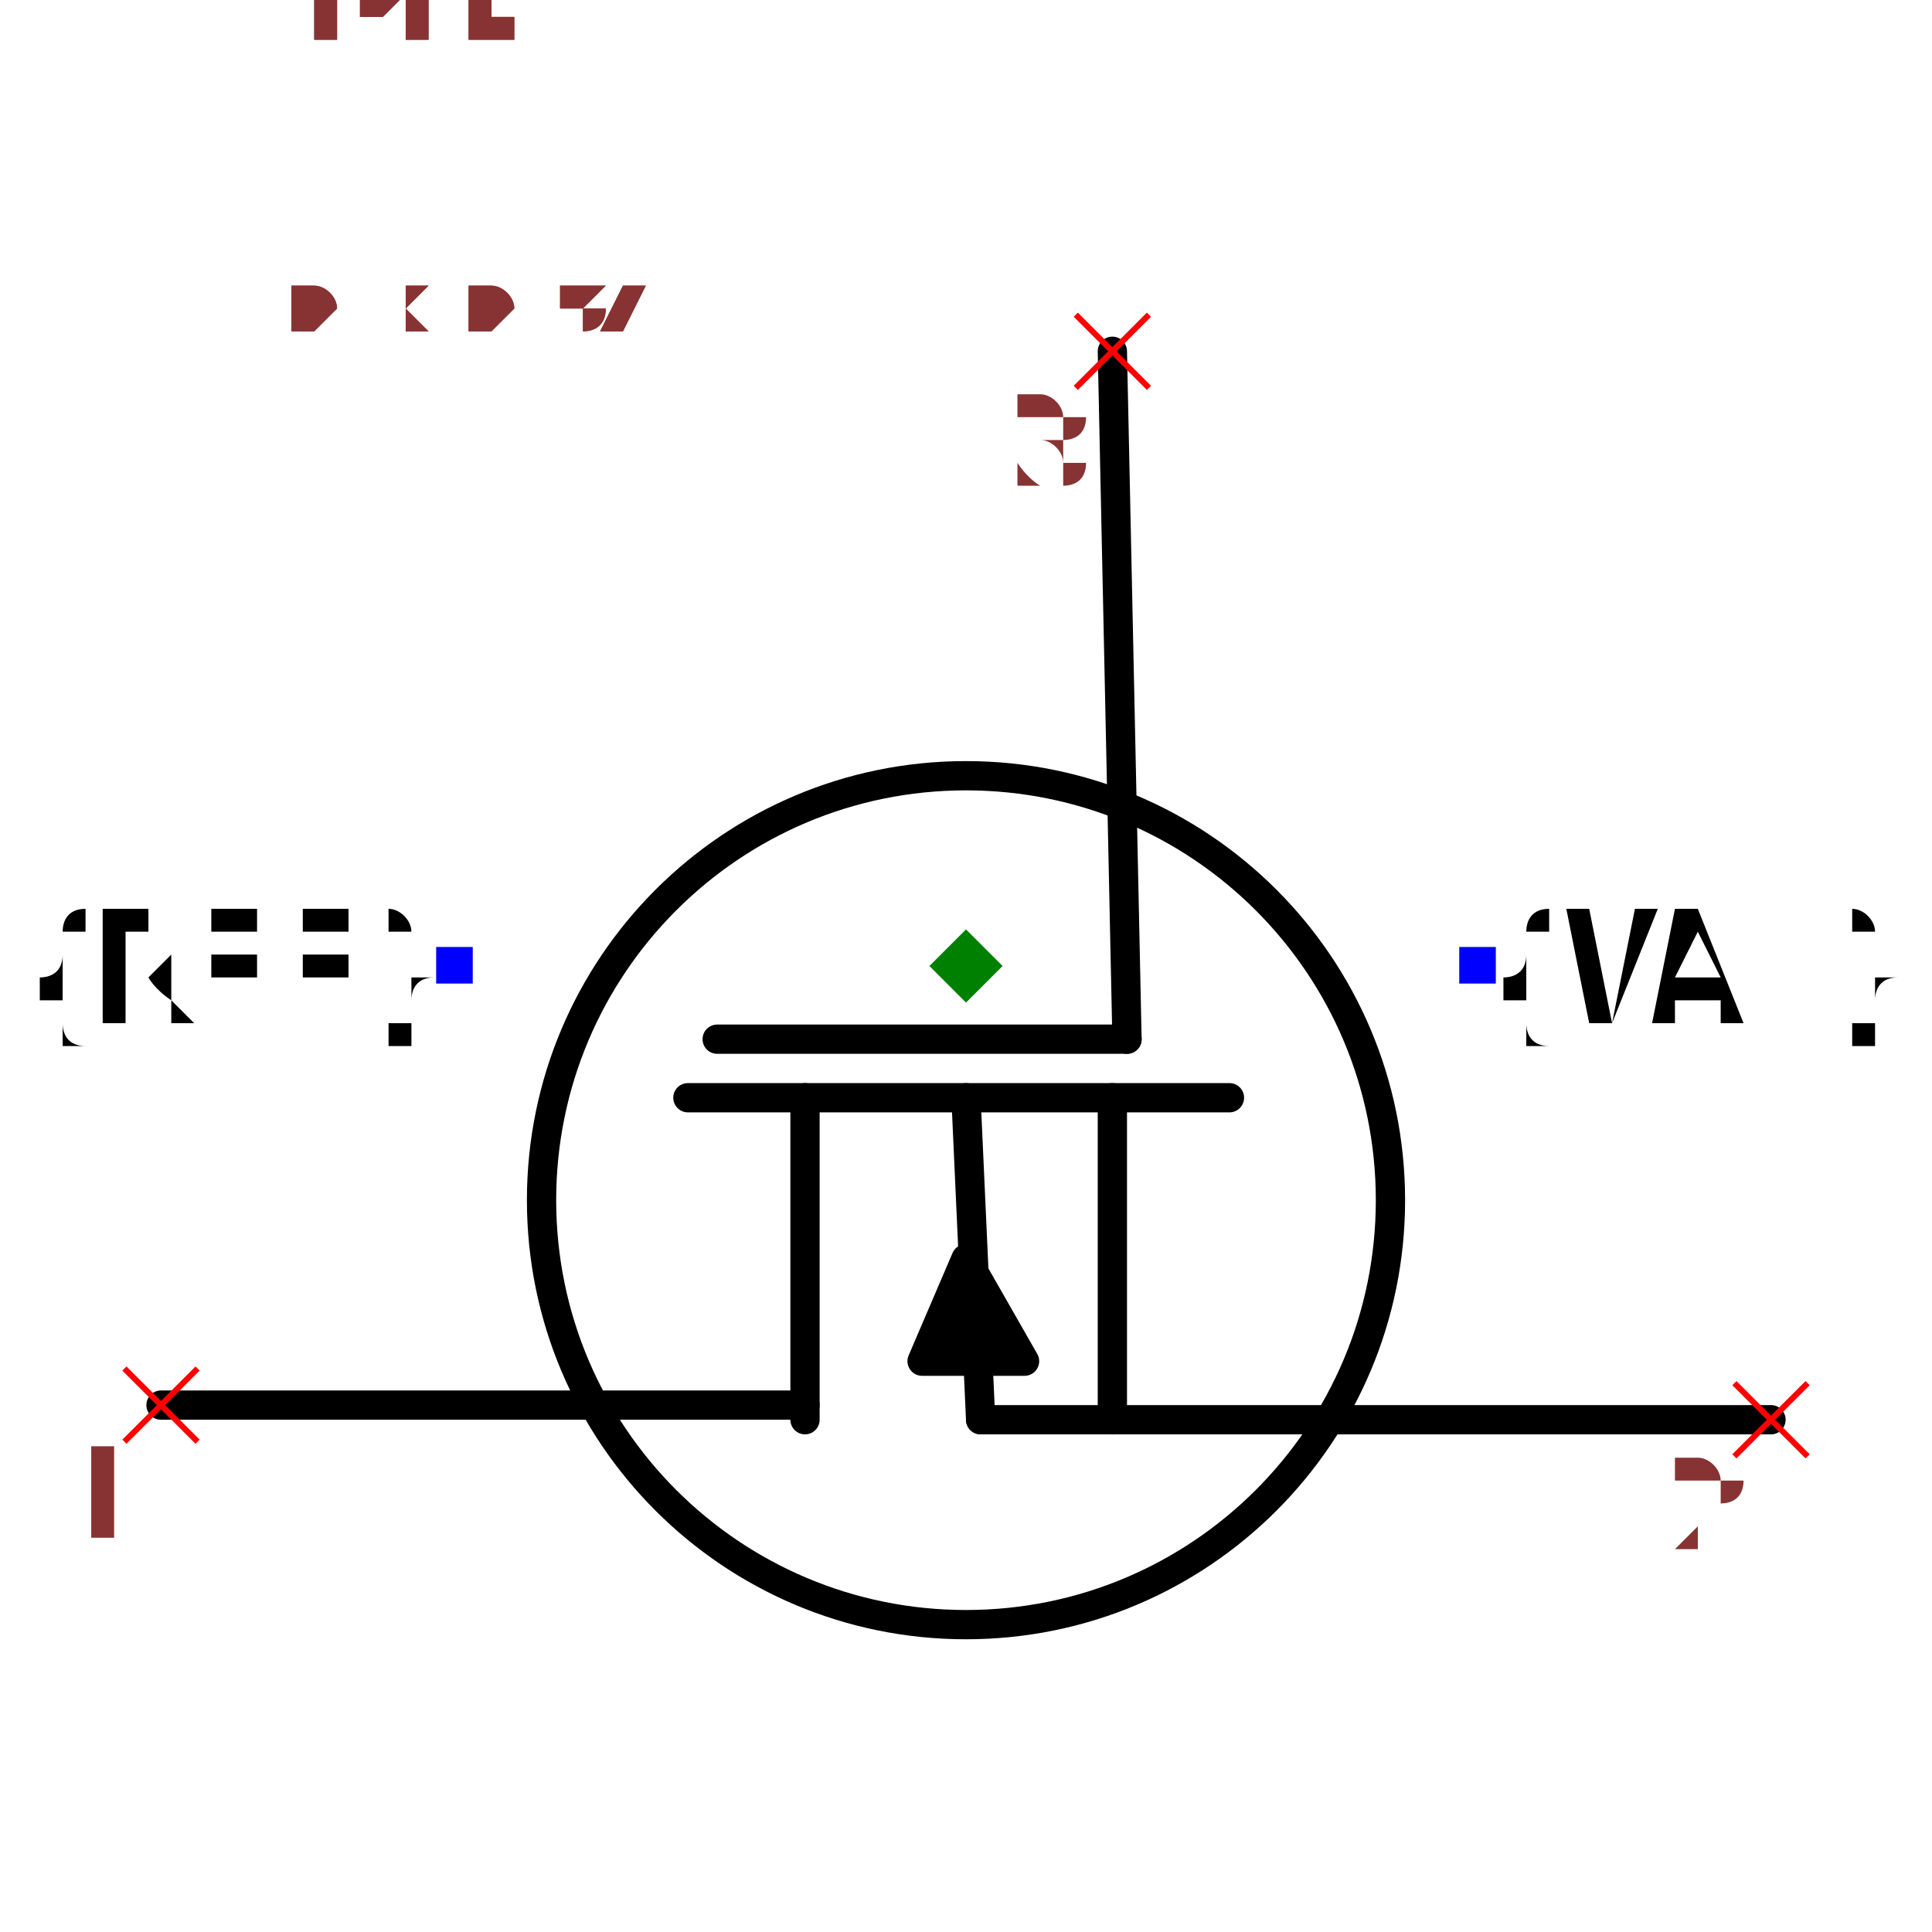
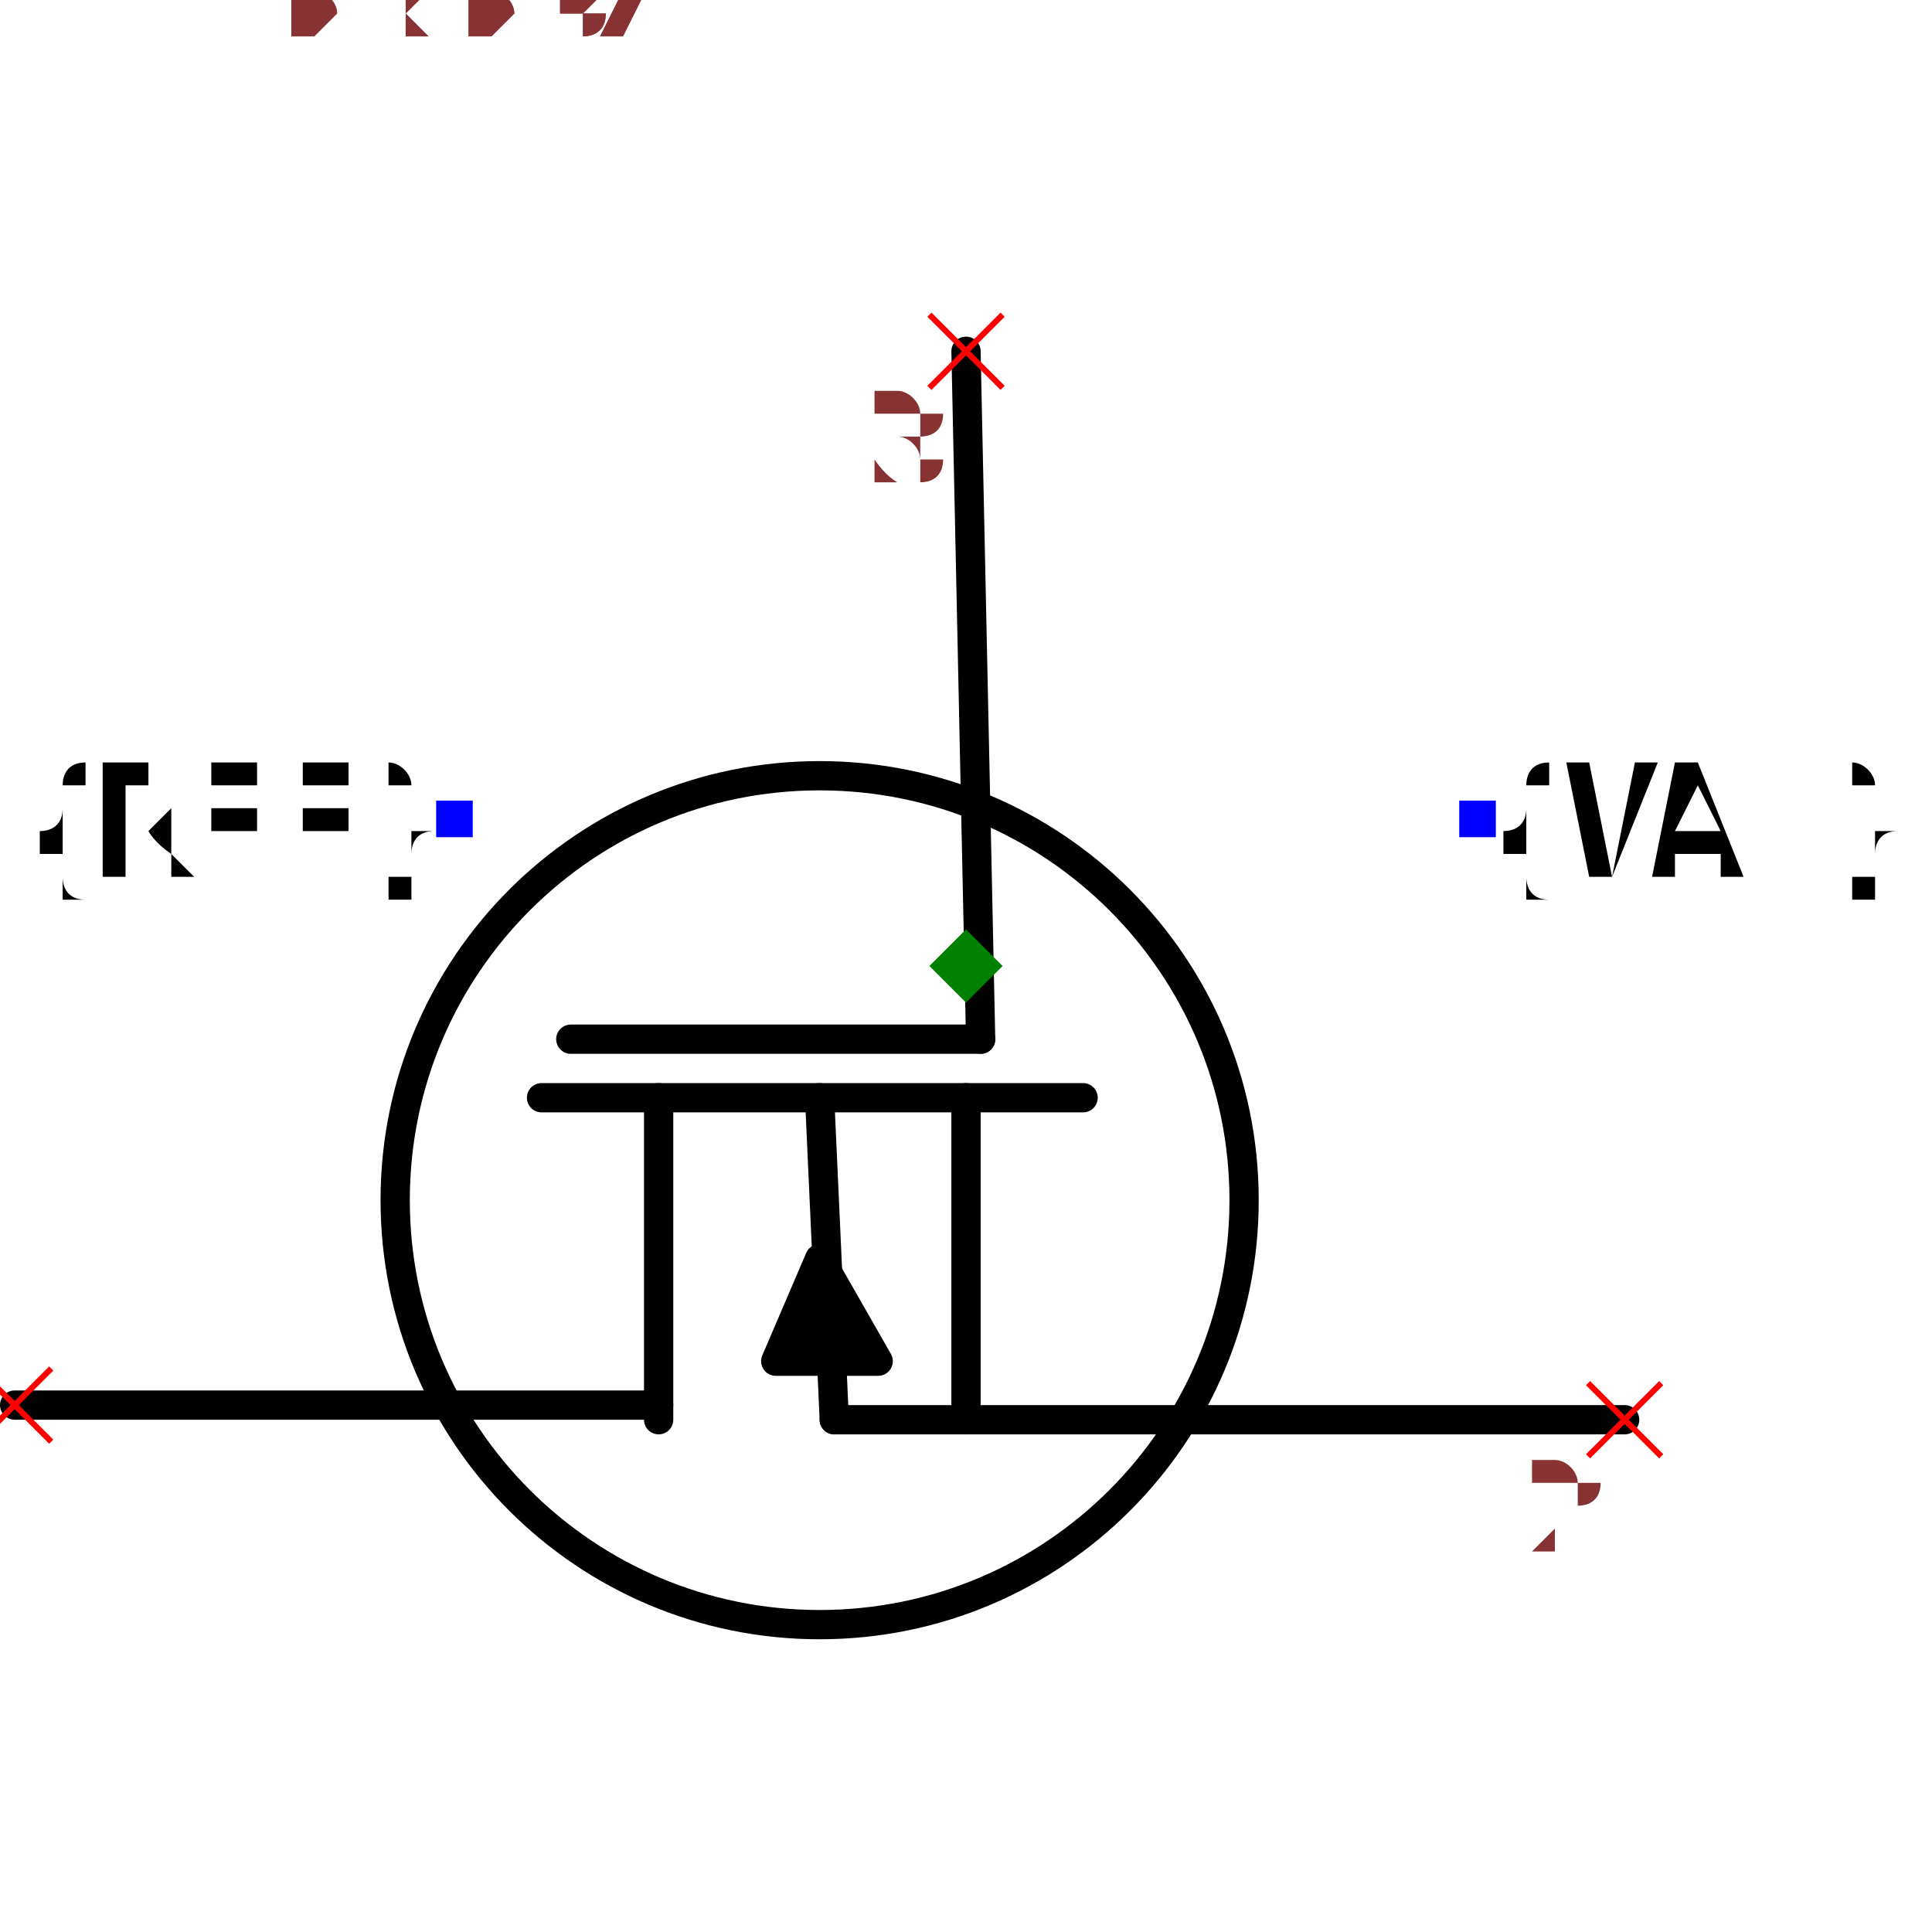
- <svg xmlns="http://www.w3.org/2000/svg" width="150" height="150" viewBox="-0.66 -0.522 1.32 1.044">
-   <path d="M0.1,-0.42 L0.11,0.05" fill="none" stroke="black" stroke-width="0.02" stroke-linecap="round" stroke-linejoin="round" />
-   <path d="M-0.19,0.09 L0.18,0.09" fill="none" stroke="black" stroke-width="0.02" stroke-linecap="round" stroke-linejoin="round" />
-   <path d="M-0.55,0.3 L-0.11,0.3" fill="none" stroke="black" stroke-width="0.02" stroke-linecap="round" stroke-linejoin="round" />
-   <path d="M0.55,0.31 L0.01,0.31" fill="none" stroke="black" stroke-width="0.02" stroke-linecap="round" stroke-linejoin="round" />
-   <path d="M-0.11,0.09 L-0.11,0.31" fill="none" stroke="black" stroke-width="0.02" stroke-linecap="round" stroke-linejoin="round" />
-   <path d="M0.1,0.09 L0.1,0.31" fill="none" stroke="black" stroke-width="0.02" stroke-linecap="round" stroke-linejoin="round" />
-   <path d="M0.04,0.27 L-0.03,0.27 L-1.2246467991473533e-17,0.2 L0.04,0.27" fill="black" stroke="black" stroke-width="0.02" stroke-linecap="round" stroke-linejoin="round" />
-   <path d="M-5.5109105961630896e-18,0.09 L0.01,0.31" fill="none" stroke="black" stroke-width="0.02" stroke-linecap="round" stroke-linejoin="round" />
-   <path d="M-0.17,0.05 L0.11,0.05" fill="none" stroke="black" stroke-width="0.02" stroke-linecap="round" stroke-linejoin="round" />
-   <circle cx="-9.797174393178826e-18" cy="0.16" r="0.29" fill="none" stroke="black" stroke-width="0.02" />
+ <svg xmlns="http://www.w3.org/2000/svg" width="150" height="150" viewBox="-0.66 -0.422 1.32 1.044">
+   <path d="M2.7755575615628914e-17,-0.32 L0.01,0.15" fill="none" stroke="black" stroke-width="0.02" stroke-linecap="round" stroke-linejoin="round" />
+   <path d="M-0.29,0.19 L0.08,0.19" fill="none" stroke="black" stroke-width="0.02" stroke-linecap="round" stroke-linejoin="round" />
+   <path d="M-0.65,0.4 L-0.21,0.4" fill="none" stroke="black" stroke-width="0.02" stroke-linecap="round" stroke-linejoin="round" />
+   <path d="M0.45,0.41 L-0.09,0.41" fill="none" stroke="black" stroke-width="0.02" stroke-linecap="round" stroke-linejoin="round" />
+   <path d="M-0.21,0.19 L-0.21,0.41" fill="none" stroke="black" stroke-width="0.02" stroke-linecap="round" stroke-linejoin="round" />
+   <path d="M0,0.19 L-1.3877787807814457e-17,0.41" fill="none" stroke="black" stroke-width="0.02" stroke-linecap="round" stroke-linejoin="round" />
+   <path d="M-0.06,0.37 L-0.13,0.37 L-0.1,0.3 L-0.06,0.37" fill="black" stroke="black" stroke-width="0.02" stroke-linecap="round" stroke-linejoin="round" />
+   <path d="M-0.1,0.19 L-0.09,0.41" fill="none" stroke="black" stroke-width="0.02" stroke-linecap="round" stroke-linejoin="round" />
+   <path d="M-0.27,0.15 L0.01,0.15" fill="none" stroke="black" stroke-width="0.02" stroke-linecap="round" stroke-linejoin="round" />
+   <circle cx="-0.1" cy="0.26" r="0.29" fill="none" stroke="black" stroke-width="0.02" />
  <text x="-0.35" y="0" dx="0" dy="0.038" text-anchor="end" style="font: 0.1px monospace; fill: black">{REF}</text>
  <rect x="-0.362" y="-0.013" width="0.025" height="0.025" fill="blue" />
  <text x="0.35" y="0" dx="0" dy="0.038" text-anchor="start" style="font: 0.1px monospace; fill: black">{VAL}</text>
  <rect x="0.337" y="-0.013" width="0.025" height="0.025" fill="blue" />
-   <line x1="-0.575" y1="0.275" x2="-0.525" y2="0.325" stroke="red" stroke-width="0.004" />
-   <line x1="-0.575" y1="0.325" x2="-0.525" y2="0.275" stroke="red" stroke-width="0.004" />
-   <text x="-0.59" y="0.39" text-anchor="middle" style="font: 0.08px monospace; fill: #833;">1</text>
-   <line x1="0.525" y1="0.285" x2="0.575" y2="0.335" stroke="red" stroke-width="0.004" />
-   <line x1="0.525" y1="0.335" x2="0.575" y2="0.285" stroke="red" stroke-width="0.004" />
-   <text x="0.51" y="0.4" text-anchor="middle" style="font: 0.08px monospace; fill: #833;">2</text>
-   <line x1="0.075" y1="-0.445" x2="0.125" y2="-0.395" stroke="red" stroke-width="0.004" />
-   <line x1="0.075" y1="-0.395" x2="0.125" y2="-0.445" stroke="red" stroke-width="0.004" />
-   <text x="0.06" y="-0.33" text-anchor="middle" style="font: 0.08px monospace; fill: #833;">3</text>
-   <path d="M 0 -0.025 L 0.025 0 L 0 0.025 L -0.025 0 Z" fill="green" />
-   <text x="-0.55" y="-0.435" style="font: 0.05px monospace; fill: #833;">1.10 x 0.87</text>
-   <text x="-0.55" y="-0.485" dy="-0.15" style="font: 0.05px monospace; fill: #833;">1 [drain]</text>
-   <text x="-0.55" y="-0.535" dy="-0.15" style="font: 0.05px monospace; fill: #833;">2 [source]</text>
-   <text x="-0.55" y="-0.585" dy="-0.15" style="font: 0.05px monospace; fill: #833;">3 [gate]</text>
-   <text x="-0.55" y="-0.435" style="font: 0.05px monospace; fill: #833;">1.10 x 0.87</text>
-   <text x="-0.55" y="-0.485" dy="-0.15" style="font: 0.05px monospace; fill: #833;">1 [drain]</text>
-   <text x="-0.55" y="-0.535" dy="-0.15" style="font: 0.05px monospace; fill: #833;">2 [source]</text>
-   <text x="-0.55" y="-0.585" dy="-0.15" style="font: 0.05px monospace; fill: #833;">3 [gate]</text>
+   <line x1="-0.675" y1="0.375" x2="-0.625" y2="0.425" stroke="red" stroke-width="0.004" />
+   <line x1="-0.675" y1="0.425" x2="-0.625" y2="0.375" stroke="red" stroke-width="0.004" />
+   <text x="-0.69" y="0.49" text-anchor="middle" style="font: 0.08px monospace; fill: #833;">1</text>
+   <line x1="0.425" y1="0.385" x2="0.475" y2="0.435" stroke="red" stroke-width="0.004" />
+   <line x1="0.425" y1="0.435" x2="0.475" y2="0.385" stroke="red" stroke-width="0.004" />
+   <text x="0.41" y="0.5" text-anchor="middle" style="font: 0.08px monospace; fill: #833;">2</text>
+   <line x1="-0.025" y1="-0.345" x2="0.025" y2="-0.295" stroke="red" stroke-width="0.004" />
+   <line x1="-0.025" y1="-0.295" x2="0.025" y2="-0.345" stroke="red" stroke-width="0.004" />
+   <text x="-0.04" y="-0.23" text-anchor="middle" style="font: 0.08px monospace; fill: #833;">3</text>
+   <path d="M 0 0.075 L 0.025 0.1 L 0 0.125 L -0.025 0.1 Z" fill="green" />
+   <text x="-0.55" y="-0.535" style="font: 0.05px monospace; fill: #833;">1.10 x 0.87</text>
+   <text x="-0.55" y="-0.585" dy="-0.15" style="font: 0.05px monospace; fill: #833;">1 [drain]</text>
+   <text x="-0.55" y="-0.635" dy="-0.15" style="font: 0.05px monospace; fill: #833;">2 [source]</text>
+   <text x="-0.55" y="-0.685" dy="-0.15" style="font: 0.05px monospace; fill: #833;">3 [gate]</text>
+   <text x="-0.55" y="-0.535" style="font: 0.05px monospace; fill: #833;">1.10 x 0.87</text>
+   <text x="-0.55" y="-0.585" dy="-0.15" style="font: 0.05px monospace; fill: #833;">1 [drain]</text>
+   <text x="-0.55" y="-0.635" dy="-0.15" style="font: 0.05px monospace; fill: #833;">2 [source]</text>
+   <text x="-0.55" y="-0.685" dy="-0.15" style="font: 0.05px monospace; fill: #833;">3 [gate]</text>
</svg>
